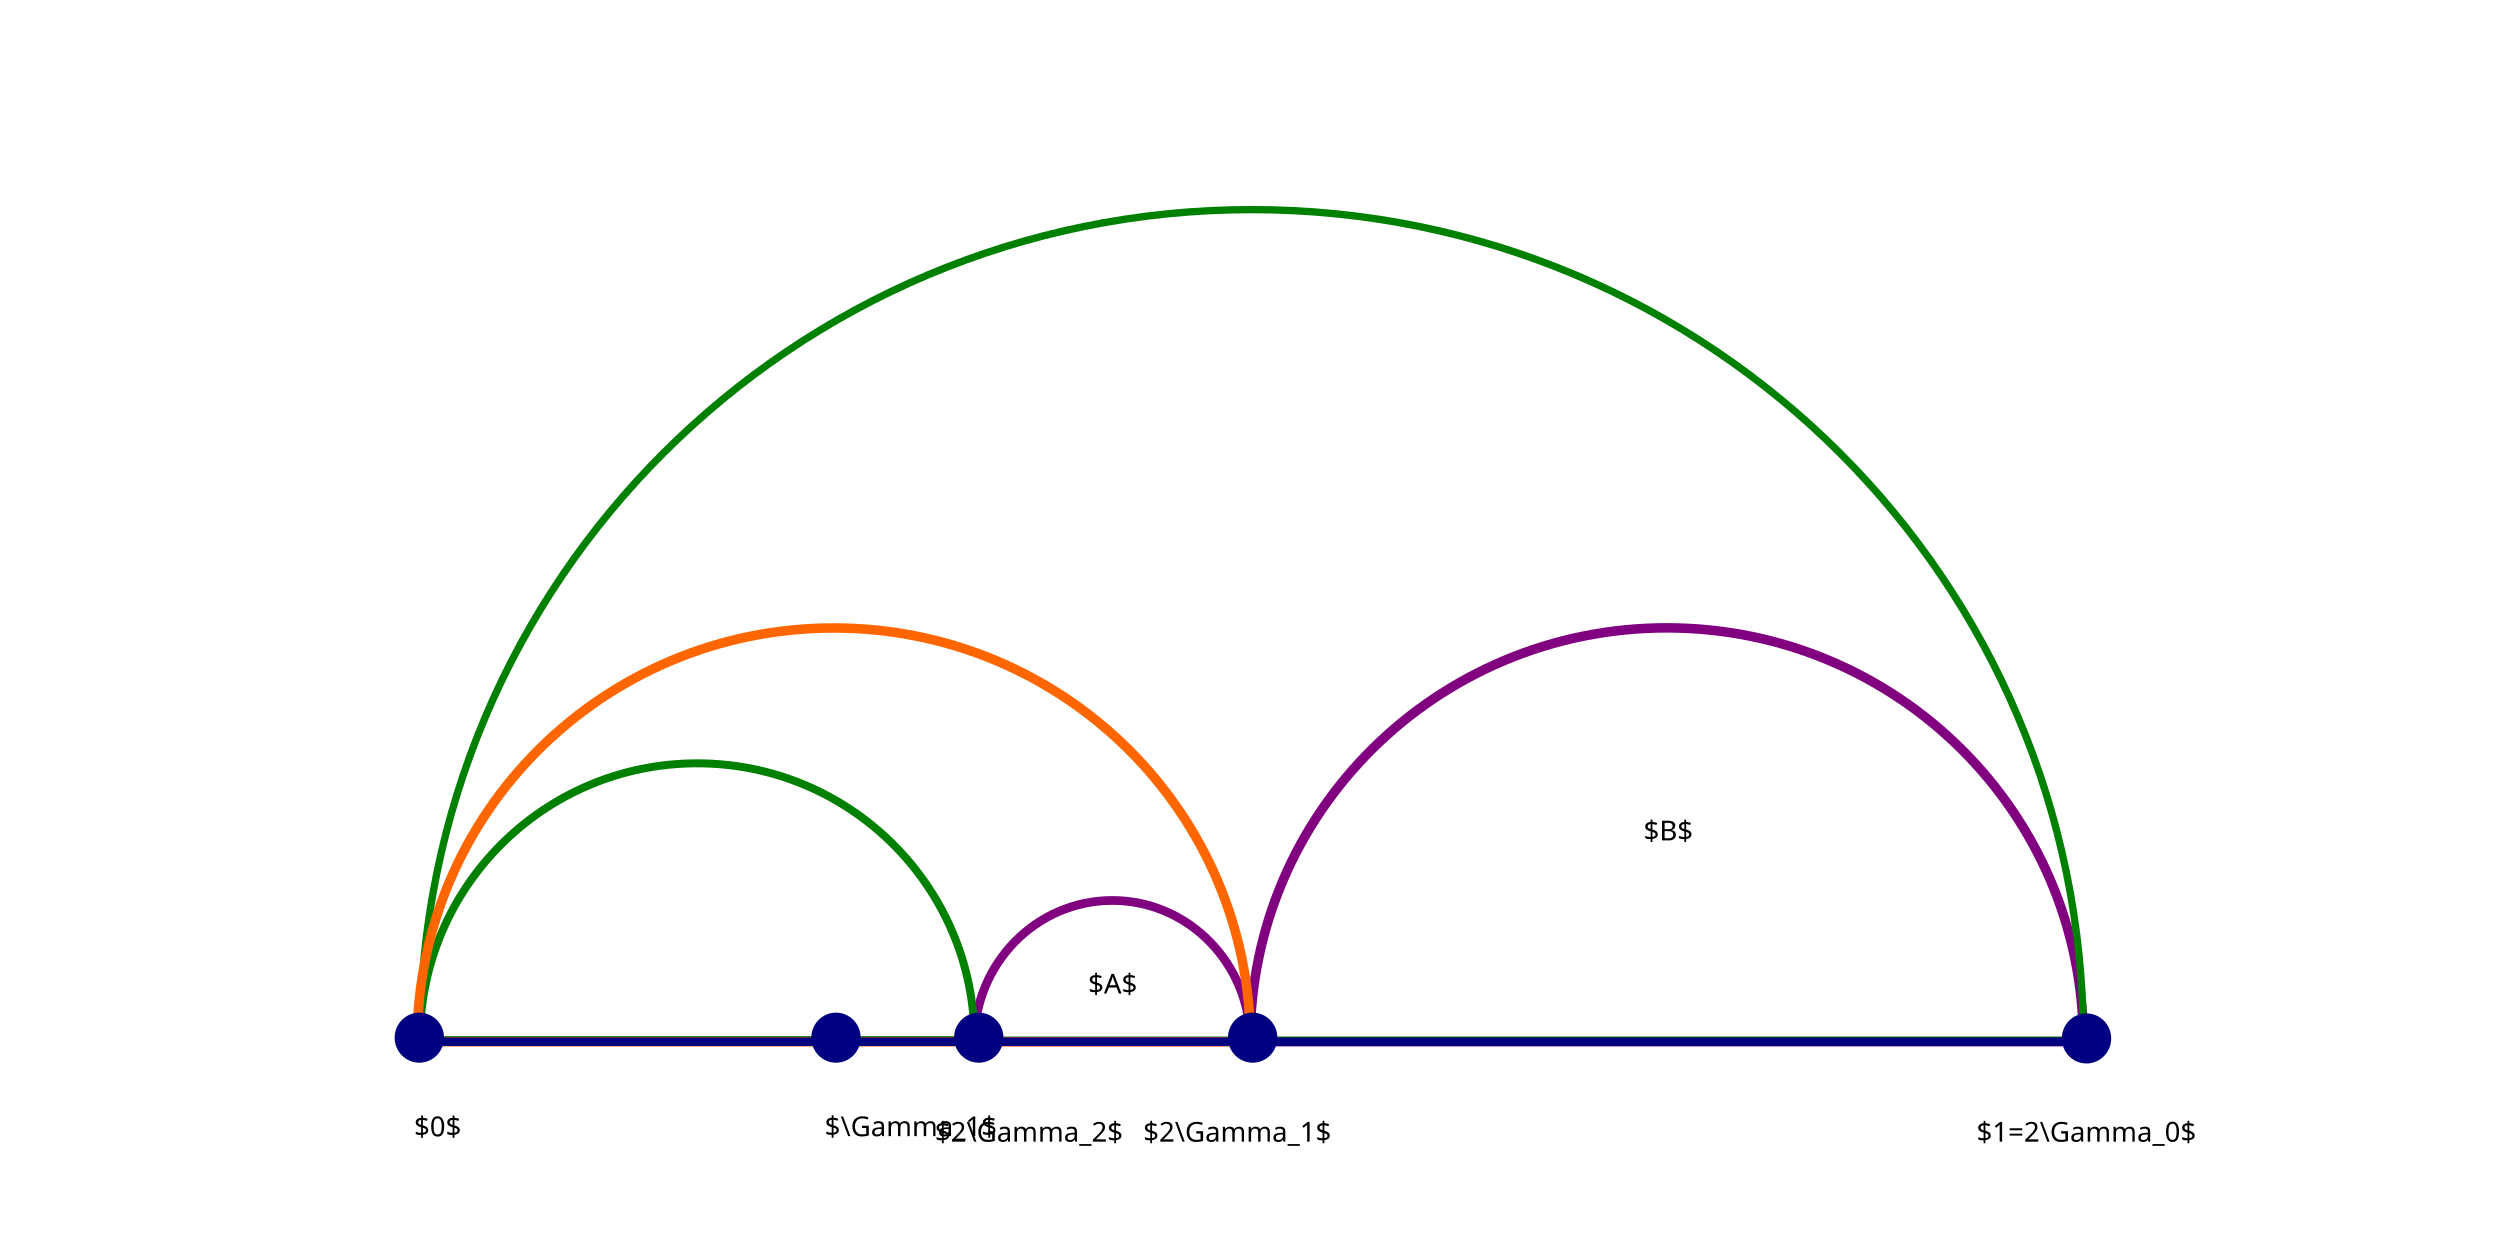
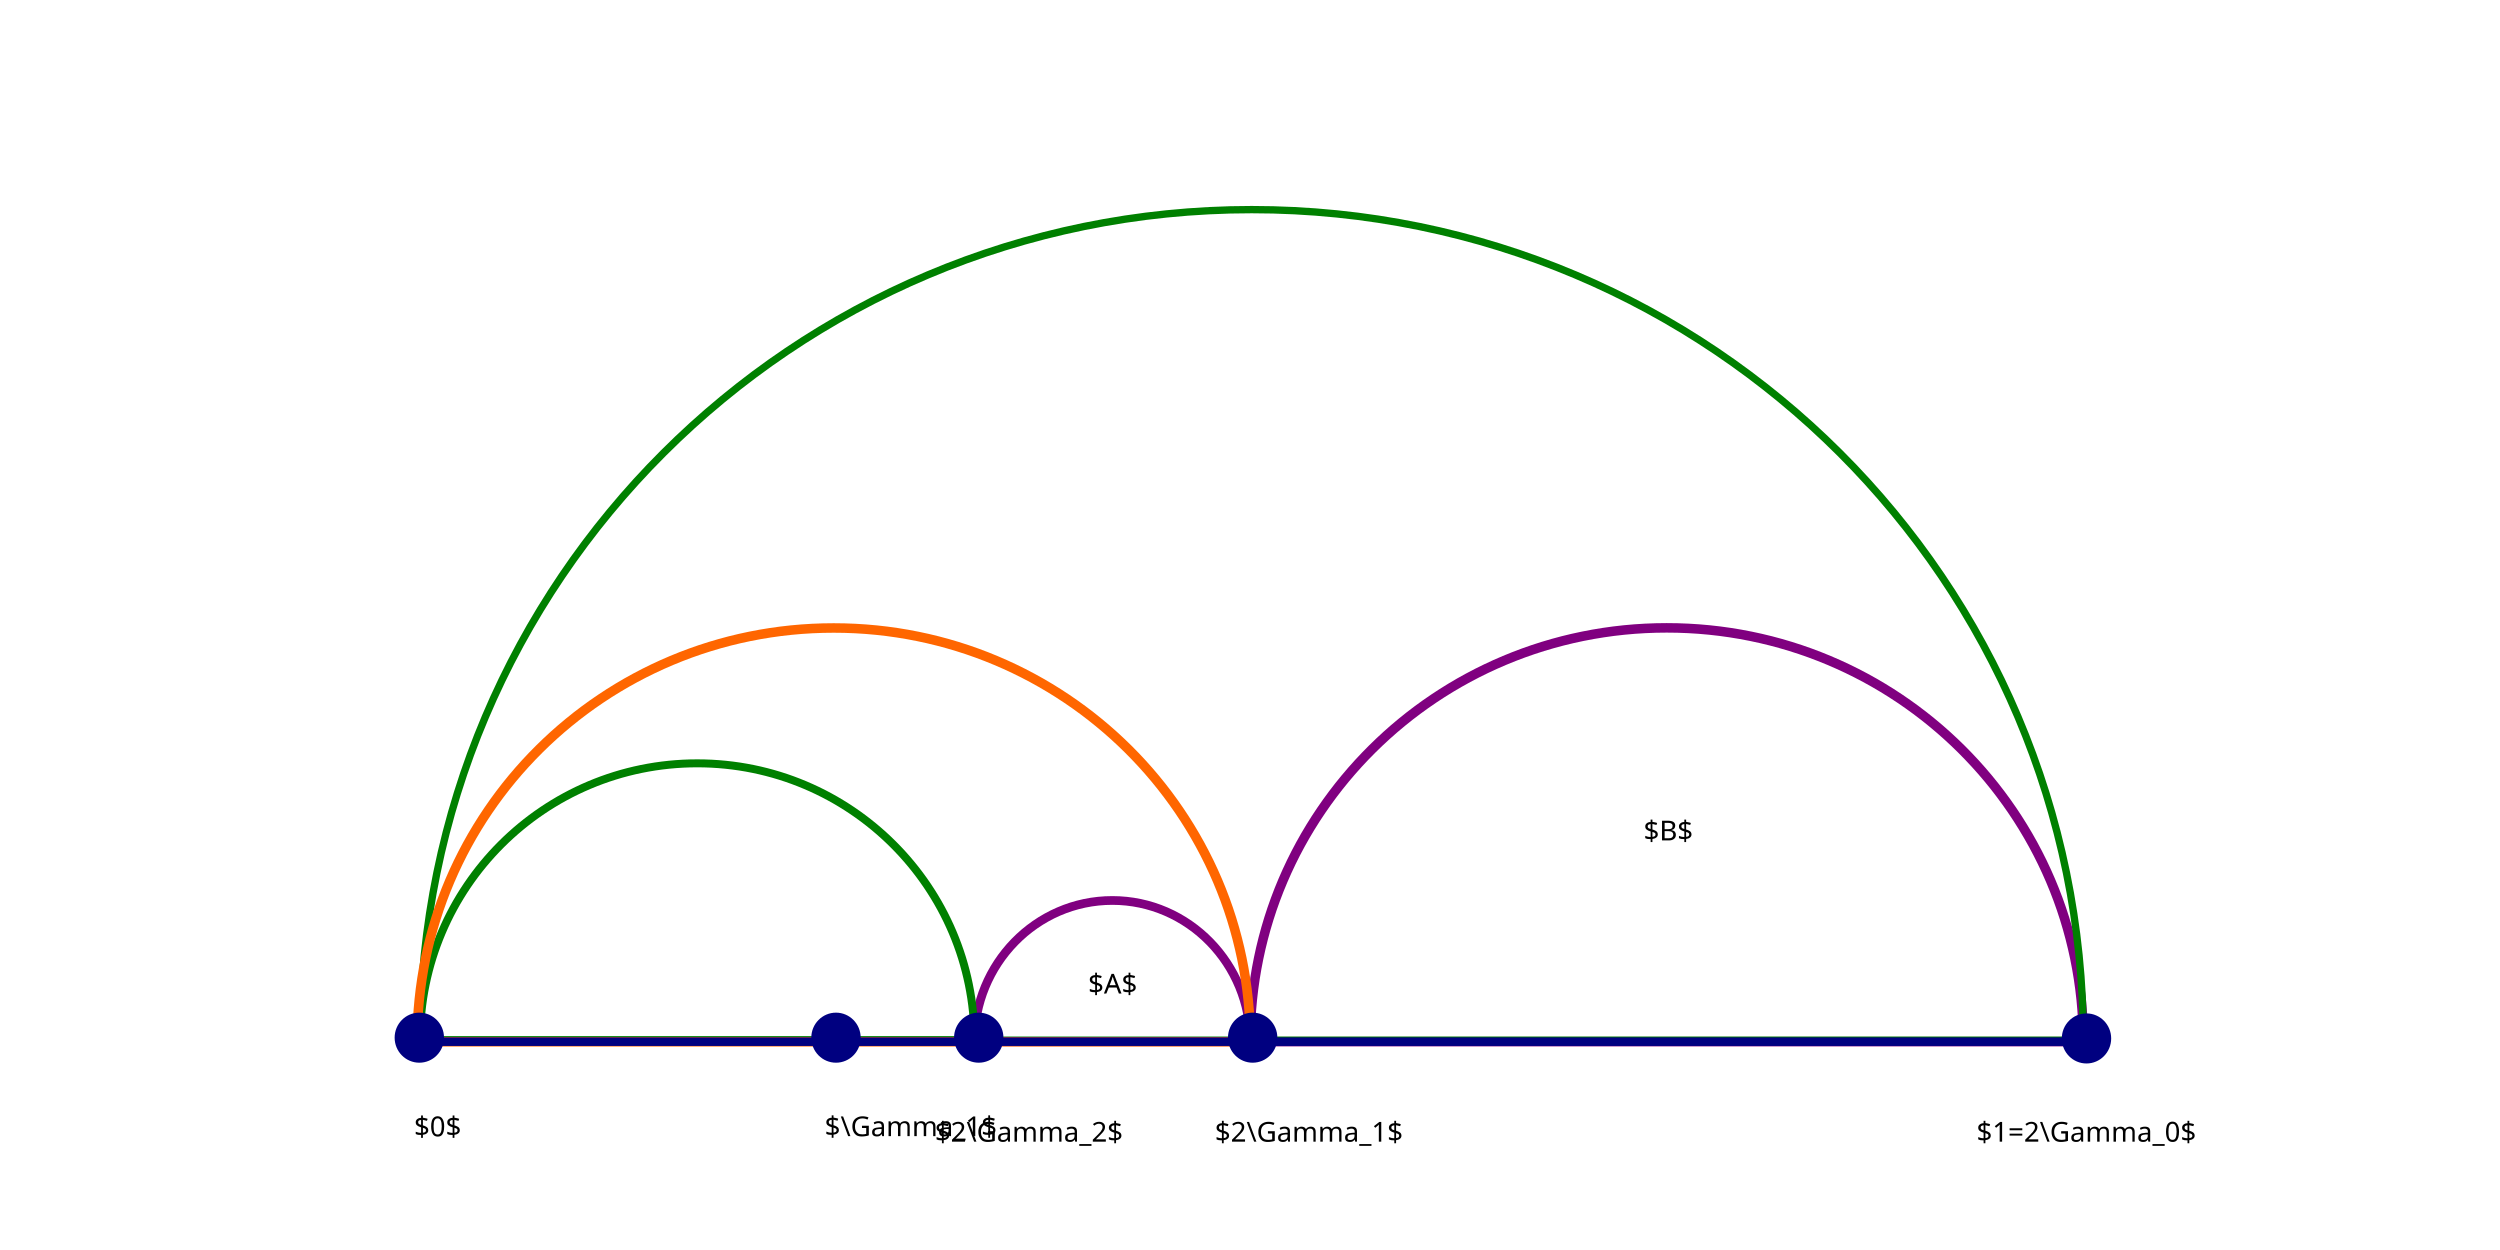
- <svg xmlns="http://www.w3.org/2000/svg" id="svg8" version="1.1" viewBox="0 0 240 120" height="120mm" width="240mm">
+ <svg xmlns="http://www.w3.org/2000/svg" width="240mm" height="120mm" viewBox="0 0 240 120" version="1.1" id="svg8">
  <defs id="defs2">
-     <pattern id="pattern2987" patternTransform="translate(453.0961,188.7528)" height="76.038" width="38.69" patternUnits="userSpaceOnUse">
-       <path style="fill:none;stroke:#0000ff;stroke-width:1px;stroke-linecap:butt;stroke-linejoin:miter;stroke-opacity:1" d="M 0.447,75.814 38.242,0.224" id="path2985" />
+     <pattern patternUnits="userSpaceOnUse" width="38.69" height="76.038" patternTransform="translate(453.0961,188.7528)" id="pattern2987">
+       <path id="path2985" d="M 0.447,75.814 38.242,0.224" style="fill:none;stroke:#0000ff;stroke-width:1px;stroke-linecap:butt;stroke-linejoin:miter;stroke-opacity:1" />
    </pattern>
-     <pattern id="pattern1846" patternTransform="translate(400.9136,87.72406)" height="170.297" width="91.074" patternUnits="userSpaceOnUse">
-       <path style="fill:none;stroke:#ff0000;stroke-width:1.002;stroke-linecap:butt;stroke-linejoin:miter;stroke-miterlimit:4;stroke-dasharray:none;stroke-opacity:1" d="M 90.631,170.062 0.442,0.235" id="path1844" />
+     <pattern patternUnits="userSpaceOnUse" width="91.074" height="170.297" patternTransform="translate(400.9136,87.72406)" id="pattern1846">
+       <path id="path1844" d="M 90.631,170.062 0.442,0.235" style="fill:none;stroke:#ff0000;stroke-width:1.002;stroke-linecap:butt;stroke-linejoin:miter;stroke-miterlimit:4;stroke-dasharray:none;stroke-opacity:1" />
    </pattern>
  </defs>
-   <g transform="translate(0,-177)" id="layer1">
-     <path id="path18-7" style="fill:none;stroke:#800080;stroke-width:0.914;stroke-miterlimit:4;stroke-dasharray:none" d="M 160.008,237.274 A 39.992,39.726 0 0 0 120.016,277 H 200 a 39.992,39.726 0 0 0 -39.992,-39.726 z" />
-     <path id="path18-3" style="fill:none;stroke:#008000;stroke-width:0.704" d="m 120.16,197.123 a 79.84,79.734 0 0 0 -79.84,79.733 H 200.001 a 79.84,79.734 0 0 0 -79.841,-79.733 z" />
-     <path d="M 106.781,263.445 A 13.247,13.567 0 0 0 93.534,277.012 H 120.028 A 13.247,13.567 0 0 0 106.781,263.445 Z" style="fill:none;stroke:#800080;stroke-width:0.838;stroke-miterlimit:4;stroke-dasharray:none" id="path18-7-3" />
-     <path d="M 66.933,250.279 A 26.614,26.577 0 0 0 40.319,276.856 H 93.547 A 26.614,26.577 0 0 0 66.933,250.279 Z" style="fill:none;stroke:#008000;stroke-width:0.766;stroke-miterlimit:4;stroke-dasharray:none" id="path18-3-6" />
-     <path d="M 80.036,237.286 A 39.992,39.726 0 0 0 40.045,277.012 H 120.028 A 39.992,39.726 0 0 0 80.036,237.286 Z" style="fill:none;stroke:#ff6600;stroke-width:0.914;stroke-miterlimit:4;stroke-dasharray:none" id="path18-7-2" />
-     <ellipse ry="2.403" rx="2.37" cy="276.617" cx="40.255" id="path4317" style="fill:#000080;fill-opacity:1;fill-rule:evenodd;stroke:none;stroke-width:0.201;stroke-miterlimit:4;stroke-dasharray:none;stroke-opacity:1;marker-start:none" />
-     <ellipse style="fill:#000080;fill-opacity:1;fill-rule:evenodd;stroke:none;stroke-width:0.201;stroke-miterlimit:4;stroke-dasharray:none;stroke-opacity:1;marker-start:none" id="path4317-0" cx="200.303" cy="276.691" rx="2.37" ry="2.403" />
-     <path id="path2879" d="M 40,277 H 200" style="fill:none;stroke:#000080;stroke-width:0.821;stroke-linecap:butt;stroke-linejoin:miter;stroke-opacity:1;fill-opacity:1;marker-end:none;marker-start:none;stroke-dasharray:none;stroke-miterlimit:4" />
-     <ellipse style="fill:#000080;fill-opacity:1;fill-rule:evenodd;stroke:none;stroke-width:0.201;stroke-miterlimit:4;stroke-dasharray:none;stroke-opacity:1;marker-start:none" id="path4317-3" cx="93.959" cy="276.617" rx="2.37" ry="2.403" />
-     <ellipse style="fill:#000080;fill-opacity:1;fill-rule:evenodd;stroke:none;stroke-width:0.201;stroke-miterlimit:4;stroke-dasharray:none;stroke-opacity:1;marker-start:none" id="path4317-6" cx="80.255" cy="276.617" rx="2.37" ry="2.403" />
-     <ellipse style="fill:#000080;fill-opacity:1;fill-rule:evenodd;stroke:none;stroke-width:0.201;stroke-miterlimit:4;stroke-dasharray:none;stroke-opacity:1;marker-start:none" id="path4317-7" cx="120.255" cy="276.617" rx="2.37" ry="2.403" />
-     <text x="189.755" y="286.6" style="font-size:2.646px;font-family:Hack;-inkscape-font-specification:'Hack, Normal';fill:#000000;fill-opacity:1;stroke:none;stroke-width:0.265" xml:space="preserve" id="text2918">
-       <tspan style="stroke-width:0.265" y="286.6" x="189.755" id="tspan2916">$1=2\Gamma_0$</tspan>
+   <g id="layer1" transform="translate(0,-177)">
+     <path d="M 160.008,237.274 A 39.992,39.726 0 0 0 120.016,277 H 200 a 39.992,39.726 0 0 0 -39.992,-39.726 z" style="fill:none;stroke:#800080;stroke-width:0.914;stroke-miterlimit:4;stroke-dasharray:none" id="path18-7" />
+     <path d="m 120.16,197.123 a 79.84,79.734 0 0 0 -79.84,79.733 H 200.001 a 79.84,79.734 0 0 0 -79.841,-79.733 z" style="fill:none;stroke:#008000;stroke-width:0.704" id="path18-3" />
+     <path id="path18-7-3" style="fill:none;stroke:#800080;stroke-width:0.838;stroke-miterlimit:4;stroke-dasharray:none" d="M 106.781,263.445 A 13.247,13.567 0 0 0 93.534,277.012 H 120.028 A 13.247,13.567 0 0 0 106.781,263.445 Z" />
+     <path id="path18-3-6" style="fill:none;stroke:#008000;stroke-width:0.766;stroke-miterlimit:4;stroke-dasharray:none" d="M 66.933,250.279 A 26.614,26.577 0 0 0 40.319,276.856 H 93.547 A 26.614,26.577 0 0 0 66.933,250.279 Z" />
+     <path id="path18-7-2" style="fill:none;stroke:#ff6600;stroke-width:0.914;stroke-miterlimit:4;stroke-dasharray:none" d="M 80.036,237.286 A 39.992,39.726 0 0 0 40.045,277.012 H 120.028 A 39.992,39.726 0 0 0 80.036,237.286 Z" />
+     <ellipse style="fill:#000080;fill-opacity:1;fill-rule:evenodd;stroke:none;stroke-width:0.201;stroke-miterlimit:4;stroke-dasharray:none;stroke-opacity:1;marker-start:none" id="path4317" cx="40.255" cy="276.617" rx="2.37" ry="2.403" />
+     <ellipse ry="2.403" rx="2.37" cy="276.691" cx="200.303" id="path4317-0" style="fill:#000080;fill-opacity:1;fill-rule:evenodd;stroke:none;stroke-width:0.201;stroke-miterlimit:4;stroke-dasharray:none;stroke-opacity:1;marker-start:none" />
+     <path style="fill:none;stroke:#000080;stroke-width:0.821;stroke-linecap:butt;stroke-linejoin:miter;stroke-opacity:1;fill-opacity:1;marker-end:none;marker-start:none;stroke-dasharray:none;stroke-miterlimit:4" d="M 40,277 H 200" id="path2879" />
+     <ellipse ry="2.403" rx="2.37" cy="276.617" cx="93.959" id="path4317-3" style="fill:#000080;fill-opacity:1;fill-rule:evenodd;stroke:none;stroke-width:0.201;stroke-miterlimit:4;stroke-dasharray:none;stroke-opacity:1;marker-start:none" />
+     <ellipse ry="2.403" rx="2.37" cy="276.617" cx="80.255" id="path4317-6" style="fill:#000080;fill-opacity:1;fill-rule:evenodd;stroke:none;stroke-width:0.201;stroke-miterlimit:4;stroke-dasharray:none;stroke-opacity:1;marker-start:none" />
+     <ellipse ry="2.403" rx="2.37" cy="276.617" cx="120.255" id="path4317-7" style="fill:#000080;fill-opacity:1;fill-rule:evenodd;stroke:none;stroke-width:0.201;stroke-miterlimit:4;stroke-dasharray:none;stroke-opacity:1;marker-start:none" />
+     <text id="text2918" xml:space="preserve" style="font-size:2.646px;font-family:Hack;-inkscape-font-specification:'Hack, Normal';fill:#000000;fill-opacity:1;stroke:none;stroke-width:0.265" y="286.6" x="189.755">
+       <tspan id="tspan2916" x="189.755" y="286.6" style="stroke-width:0.265">$1=2\Gamma_0$</tspan>
    </text>
-     <text x="39.755" y="286.082" style="font-size:2.646px;font-family:Hack;-inkscape-font-specification:'Hack, Normal';fill:#000000;fill-opacity:1;stroke:none;stroke-width:0.265" xml:space="preserve" id="text2932">
-       <tspan style="stroke-width:0.265" y="286.082" x="39.755" id="tspan2930">$0$</tspan>
+     <text id="text2932" xml:space="preserve" style="font-size:2.646px;font-family:Hack;-inkscape-font-specification:'Hack, Normal';fill:#000000;fill-opacity:1;stroke:none;stroke-width:0.265" y="286.082" x="39.755">
+       <tspan id="tspan2930" x="39.755" y="286.082" style="stroke-width:0.265">$0$</tspan>
    </text>
-     <text x="79.171" y="286.07" style="font-size:2.646px;font-family:Hack;-inkscape-font-specification:'Hack, Normal';fill:#000000;fill-opacity:1;stroke:none;stroke-width:0.265" xml:space="preserve" id="text2964">
-       <tspan style="stroke-width:0.265" y="286.07" x="79.171" id="tspan2962">$\Gamma_1$</tspan>
+     <text id="text2964" xml:space="preserve" style="font-size:2.646px;font-family:Hack;-inkscape-font-specification:'Hack, Normal';fill:#000000;fill-opacity:1;stroke:none;stroke-width:0.265" y="286.07" x="79.171">
+       <tspan id="tspan2962" x="79.171" y="286.07" style="stroke-width:0.265">$\Gamma_1$</tspan>
    </text>
-     <text x="89.755" y="286.6" style="font-size:2.646px;font-family:Hack;-inkscape-font-specification:'Hack, Normal';fill:#000000;fill-opacity:1;stroke:none;stroke-width:0.265" xml:space="preserve" id="text2978">
-       <tspan style="stroke-width:0.265" y="286.6" x="89.755" id="tspan2976">$2\Gamma_2$</tspan>
+     <text id="text2978" xml:space="preserve" style="font-size:2.646px;font-family:Hack;-inkscape-font-specification:'Hack, Normal';fill:#000000;fill-opacity:1;stroke:none;stroke-width:0.265" y="286.6" x="89.755">
+       <tspan id="tspan2976" x="89.755" y="286.6" style="stroke-width:0.265">$2\Gamma_2$</tspan>
    </text>
-     <text x="109.755" y="286.6" style="font-size:2.646px;font-family:Hack;-inkscape-font-specification:'Hack, Normal';fill:#000000;fill-opacity:1;stroke:none;stroke-width:0.265" xml:space="preserve" id="text2992">
-       <tspan style="stroke-width:0.265" y="286.6" x="109.755" id="tspan2990">$2\Gamma_1$</tspan>
+     <text id="text2992" xml:space="preserve" style="font-size:2.646px;font-family:Hack;-inkscape-font-specification:'Hack, Normal';fill:#000000;fill-opacity:1;stroke:none;stroke-width:0.265" y="286.6" x="116.634">
+       <tspan id="tspan2990" x="116.634" y="286.6" style="stroke-width:0.265">$2\Gamma_1$</tspan>
    </text>
-     <text x="157.789" y="257.681" style="font-size:2.646px;font-family:Hack;-inkscape-font-specification:'Hack, Normal';fill:#000000;fill-opacity:1;stroke:none;stroke-width:0.265" xml:space="preserve" id="text3006">
-       <tspan style="stroke-width:0.265" y="257.681" x="157.789" id="tspan3004">$B$</tspan>
+     <text id="text3006" xml:space="preserve" style="font-size:2.646px;font-family:Hack;-inkscape-font-specification:'Hack, Normal';fill:#000000;fill-opacity:1;stroke:none;stroke-width:0.265" y="257.681" x="157.789">
+       <tspan id="tspan3004" x="157.789" y="257.681" style="stroke-width:0.265">$B$</tspan>
    </text>
-     <text x="104.463" y="272.378" style="font-size:2.646px;font-family:Hack;-inkscape-font-specification:'Hack, Normal';fill:#000000;fill-opacity:1;stroke:none;stroke-width:0.265" xml:space="preserve" id="text3020">
-       <tspan style="stroke-width:0.265" y="272.378" x="104.463" id="tspan3018">$A$</tspan>
+     <text id="text3020" xml:space="preserve" style="font-size:2.646px;font-family:Hack;-inkscape-font-specification:'Hack, Normal';fill:#000000;fill-opacity:1;stroke:none;stroke-width:0.265" y="272.378" x="104.463">
+       <tspan id="tspan3018" x="104.463" y="272.378" style="stroke-width:0.265">$A$</tspan>
    </text>
  </g>
</svg>
